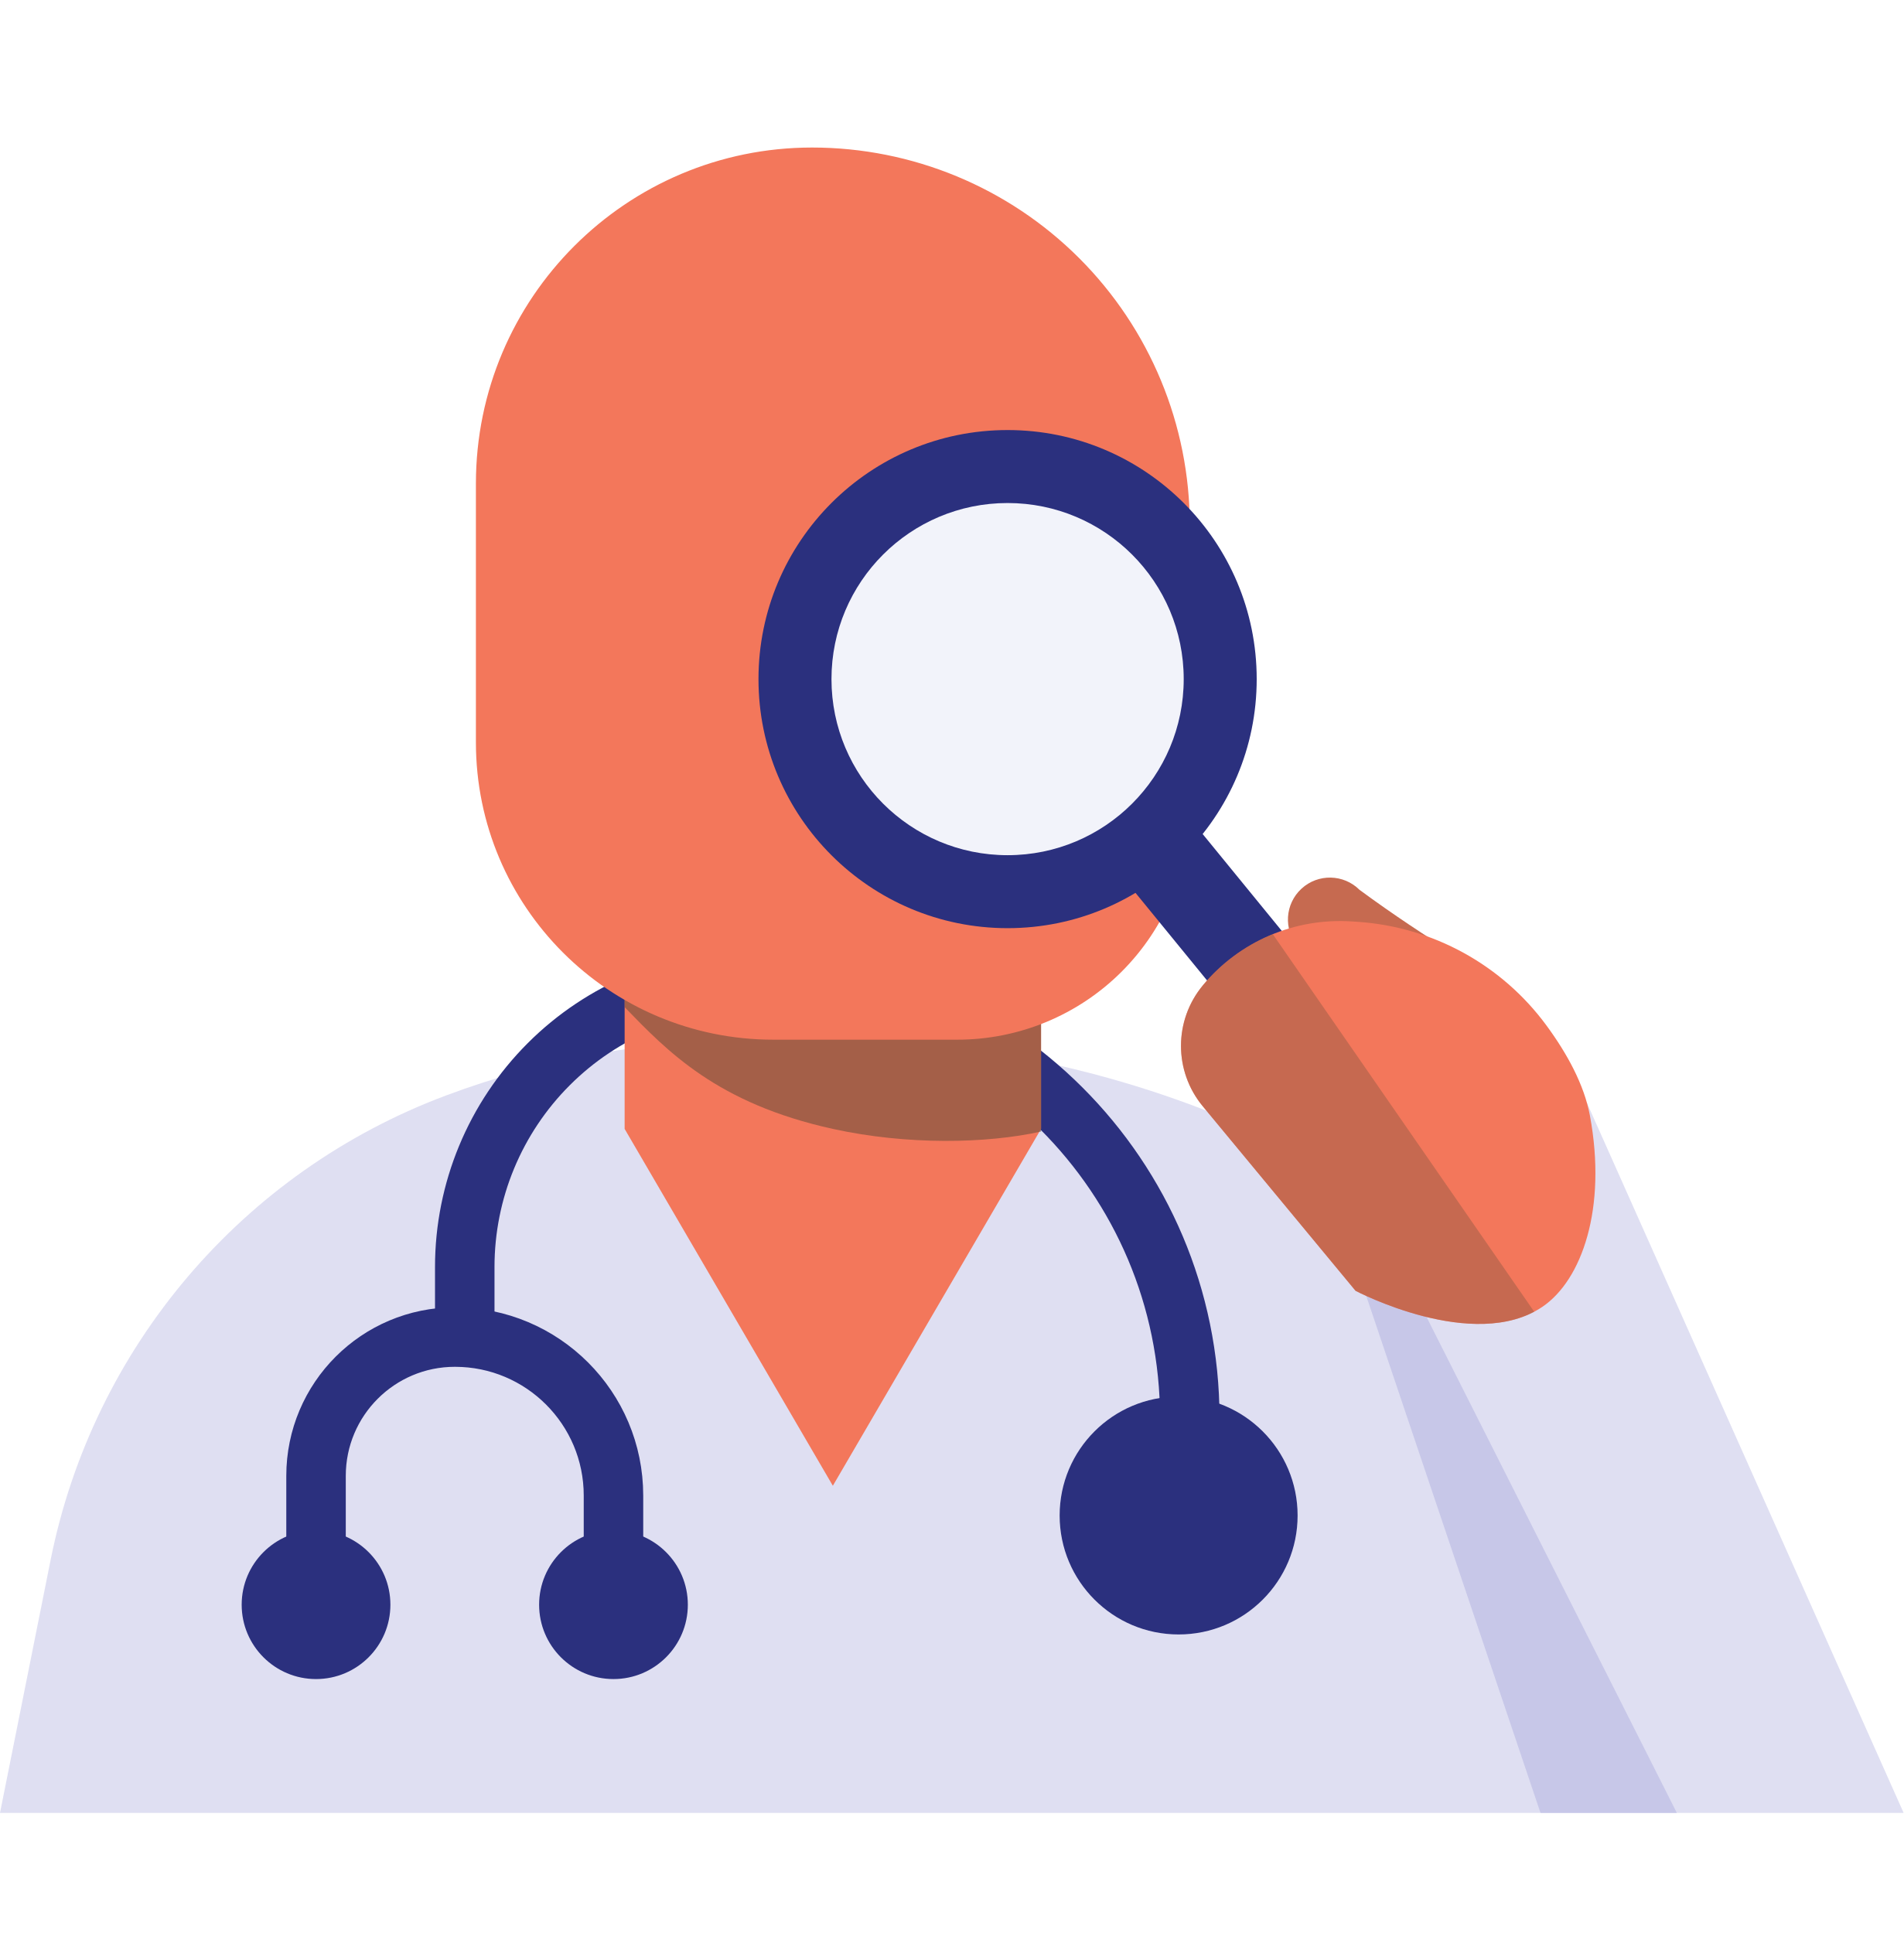
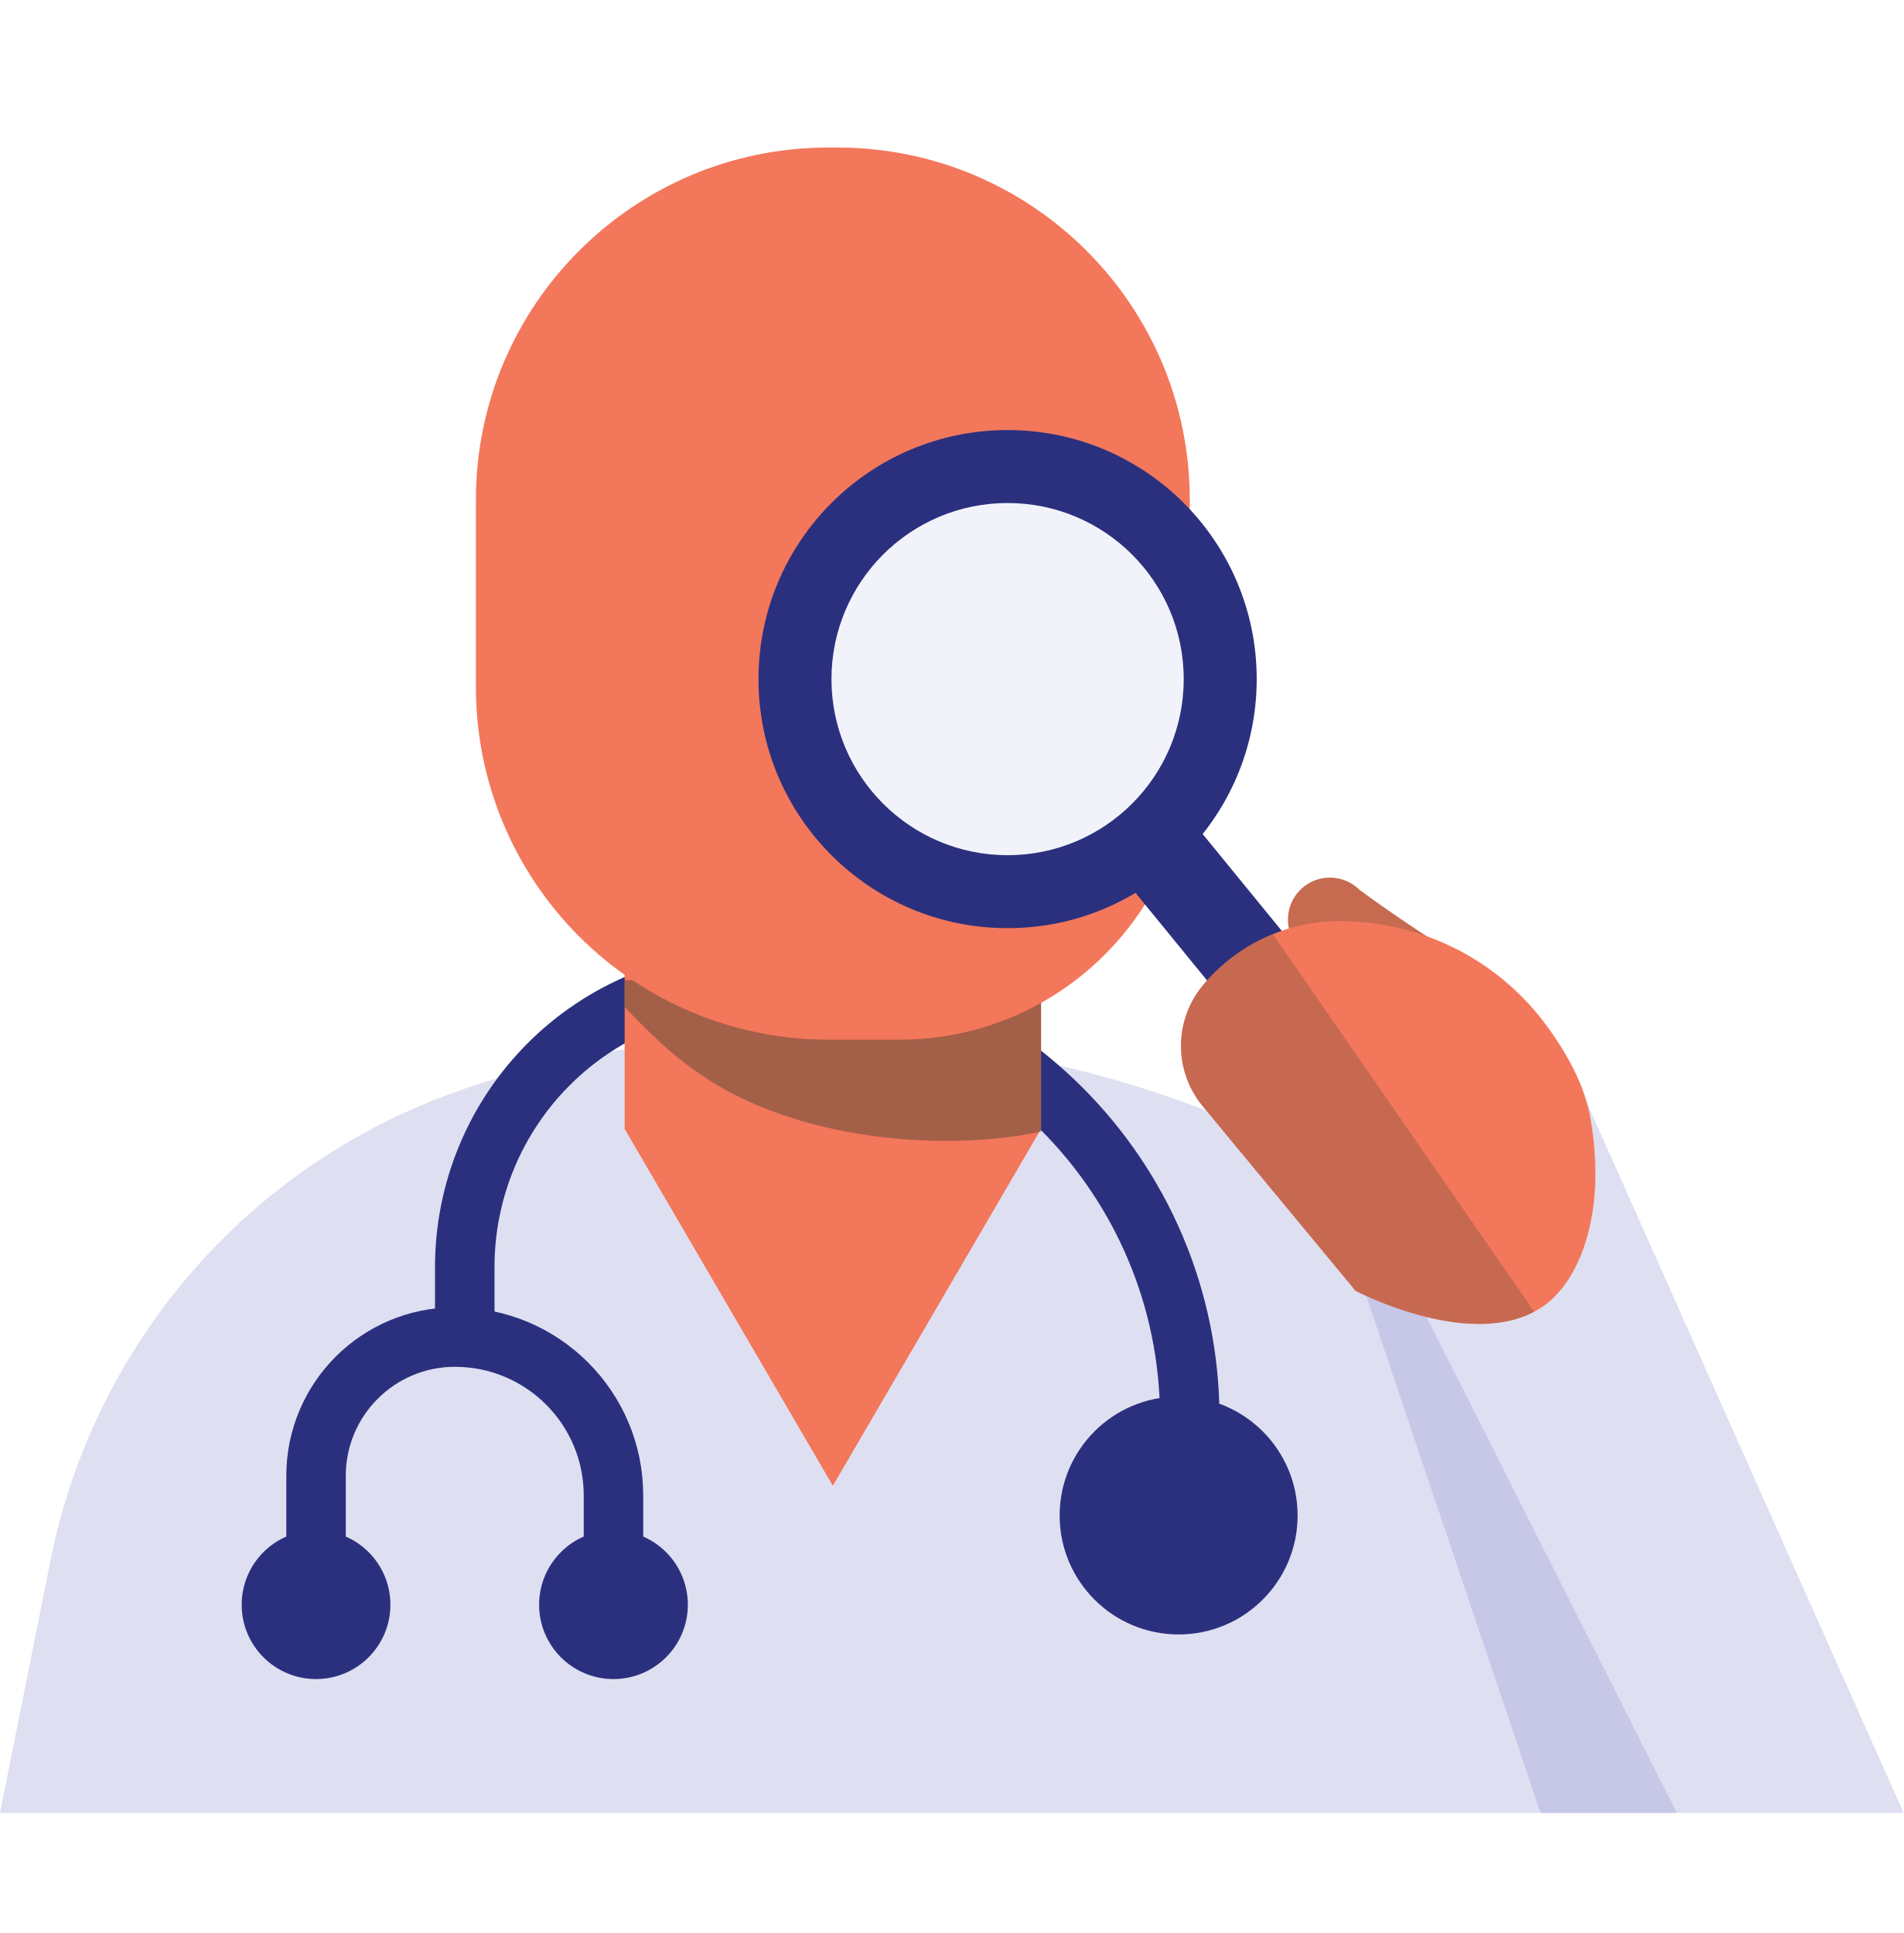
<svg xmlns="http://www.w3.org/2000/svg" width="100%" height="100%" viewBox="0 0 64 65" version="1.1" xml:space="preserve" style="fill-rule:evenodd;clip-rule:evenodd;stroke-linecap:round;stroke-linejoin:round;stroke-miterlimit:1.5;">
  <rect id="Workforce" x="0" y="0.961" width="64" height="64" style="fill:none;" />
  <clipPath id="_clip1">
    <rect x="0" y="0.961" width="64" height="64" />
  </clipPath>
  <g clip-path="url(#_clip1)">
    <path d="M45.707,29.922C45.172,29.389 44.312,29.371 43.756,29.883C43.2,30.394 43.145,31.253 43.632,31.83C44.778,33.264 46.573,34.445 49.289,34.853L50.348,32.947C50.348,32.947 48.017,31.627 45.707,29.922Z" style="fill:#c66a50;" />
    <path d="M53.355,37.093L47.777,40.752C47.777,40.752 45.719,39.74 43.323,38.562C38.505,36.193 33.208,34.961 27.839,34.961C26.999,34.961 26.161,34.961 25.362,34.961C21.816,34.961 18.299,35.598 14.979,36.843C14.979,36.844 14.979,36.844 14.978,36.844C8.151,39.404 3.13,45.308 1.701,52.458C0.81,56.912 0,60.961 0,60.961L64,60.961L53.355,37.093Z" style="fill:#dfdff2;" />
    <path d="M45.613,42.628L51.791,60.961L56.375,60.961L47.96,44.286L45.613,42.628Z" style="fill:#c7c7e8;" />
    <g>
      <path d="M10.625,54.961C10.625,54.961 10.625,52.234 10.625,49.629C10.625,47.05 12.715,44.961 15.293,44.961C15.294,44.961 15.294,44.961 15.295,44.961C18.239,44.961 20.625,47.347 20.625,50.291C20.625,52.676 20.625,54.961 20.625,54.961" style="fill:none;stroke:#2b307e;stroke-width:2px;" />
      <circle cx="20.625" cy="53.961" r="2.5" style="fill:#2b307e;" />
      <circle cx="10.625" cy="53.961" r="2.5" style="fill:#2b307e;" />
    </g>
    <path d="M15.625,44.961C15.625,44.961 15.625,43.991 15.625,42.603C15.625,40.045 16.641,37.593 18.449,35.785C20.257,33.976 22.71,32.961 25.267,32.961C25.268,32.961 25.269,32.961 25.27,32.961C33.405,32.961 40,39.555 40,47.691C40,49.067 40,49.961 40,49.961" style="fill:none;stroke:#2b307e;stroke-width:2px;" />
    <path d="M35,29.961L21,29.961L21,37.961L28,49.961L35,37.961L35,29.961Z" style="fill:#f3775b;" />
    <path d="M21,33.867L21,32.961L35,32.961L35,38.05C33.169,38.457 30.507,38.511 28,37.961C24.105,37.105 22.437,35.348 21,33.867Z" style="fill:#664e39;fill-opacity:0.561;" />
-     <path d="M40,17.659C40,14.291 38.662,11.061 36.281,8.68C33.899,6.298 30.67,4.961 27.302,4.961C27.301,4.961 27.301,4.961 27.3,4.961C21.059,4.961 16,10.02 16,16.261C16,19.121 16,22.172 16,24.963C16,30.484 20.476,34.961 25.998,34.961L32.186,34.961C34.258,34.961 36.246,34.137 37.711,32.672C39.177,31.206 40,29.219 40,27.147C40,24.248 40,20.881 40,17.659Z" style="fill:#f3775b;" />
+     <path d="M40,16.81C40,10.266 34.695,4.961 28.15,4.961C28.05,4.961 27.95,4.961 27.85,4.961C21.305,4.961 16,10.266 16,16.81C16,18.883 16,21.039 16,23.111C16,26.253 17.248,29.268 19.471,31.49C21.693,33.712 24.707,34.961 27.85,34.961L30.24,34.961C35.63,34.961 40,30.591 40,25.201C40,22.523 40,19.591 40,16.81Z" style="fill:#f3775b;" />
    <g>
      <path d="M35.875,24.836L45.5,36.621" style="fill:none;stroke:#2b307e;stroke-width:3px;stroke-linejoin:miter;stroke-miterlimit:1;" />
      <circle cx="33.875" cy="22.836" r="8.375" style="fill:#2b307e;" />
      <circle cx="33.875" cy="22.836" r="5.921" style="fill:#f2f3fa;" />
      <path d="M45.574,43.406C45.574,43.406 42.456,39.64 40.436,37.199C39.459,36.019 39.461,34.311 40.441,33.133C40.441,33.133 40.441,33.132 40.441,33.132C41.67,31.655 43.532,30.856 45.45,30.985C45.513,30.989 45.576,30.993 45.639,30.997C48.169,31.166 50.494,32.443 51.994,34.486C52.68,35.42 53.258,36.468 53.452,37.51C54.034,40.638 53.175,43.049 51.857,43.942C49.555,45.503 45.574,43.406 45.574,43.406Z" style="fill:#f3775b;" />
      <clipPath id="_clip2">
        <path d="M45.574,43.406C45.574,43.406 42.456,39.64 40.436,37.199C39.459,36.019 39.461,34.311 40.441,33.133C40.441,33.133 40.441,33.132 40.441,33.132C41.67,31.655 43.532,30.856 45.45,30.985C45.513,30.989 45.576,30.993 45.639,30.997C48.169,31.166 50.494,32.443 51.994,34.486C52.68,35.42 53.258,36.468 53.452,37.51C54.034,40.638 53.175,43.049 51.857,43.942C49.555,45.503 45.574,43.406 45.574,43.406Z" />
      </clipPath>
      <g clip-path="url(#_clip2)">
        <path d="M41.179,29.084L55.912,50.367L46.047,46.298L35.166,40.028L36.771,33.829L41.179,29.084Z" style="fill:#a46048;fill-opacity:0.569;" />
      </g>
    </g>
    <circle cx="39.625" cy="50.961" r="4" style="fill:#2b307e;" />
  </g>
</svg>
